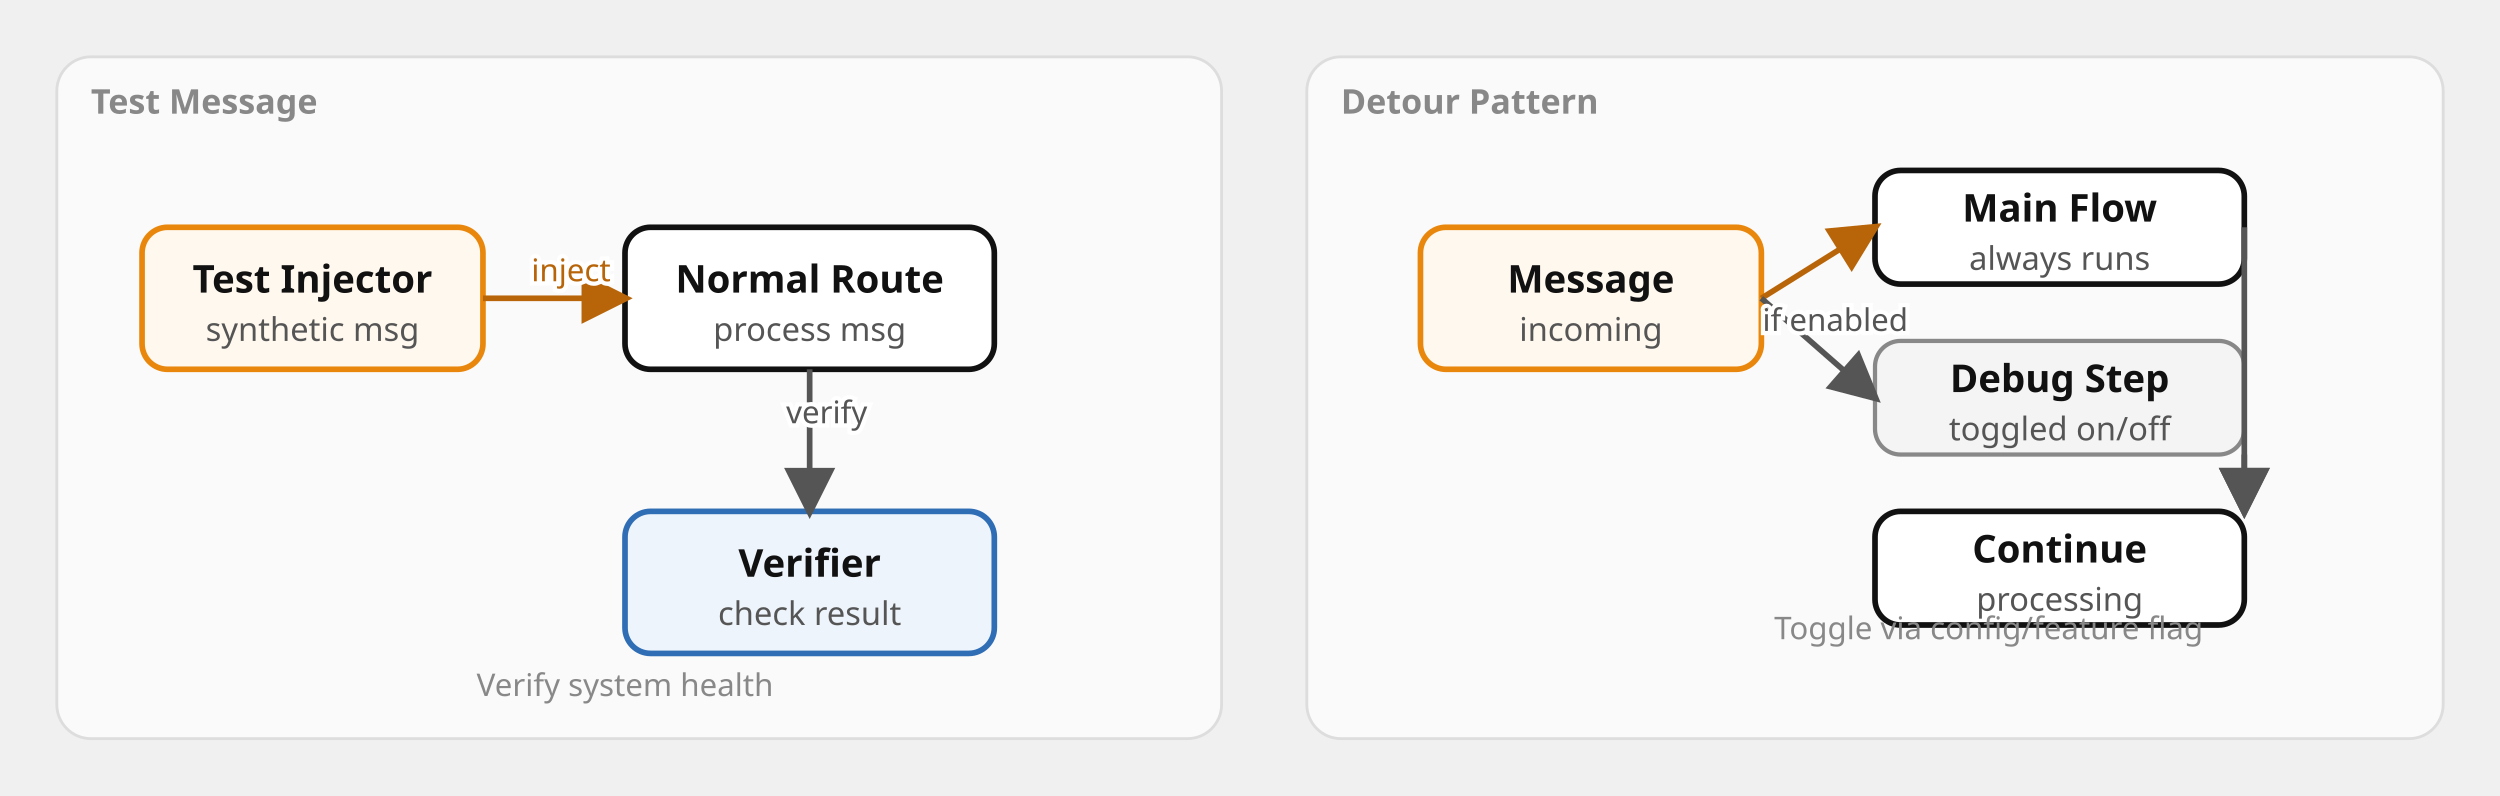
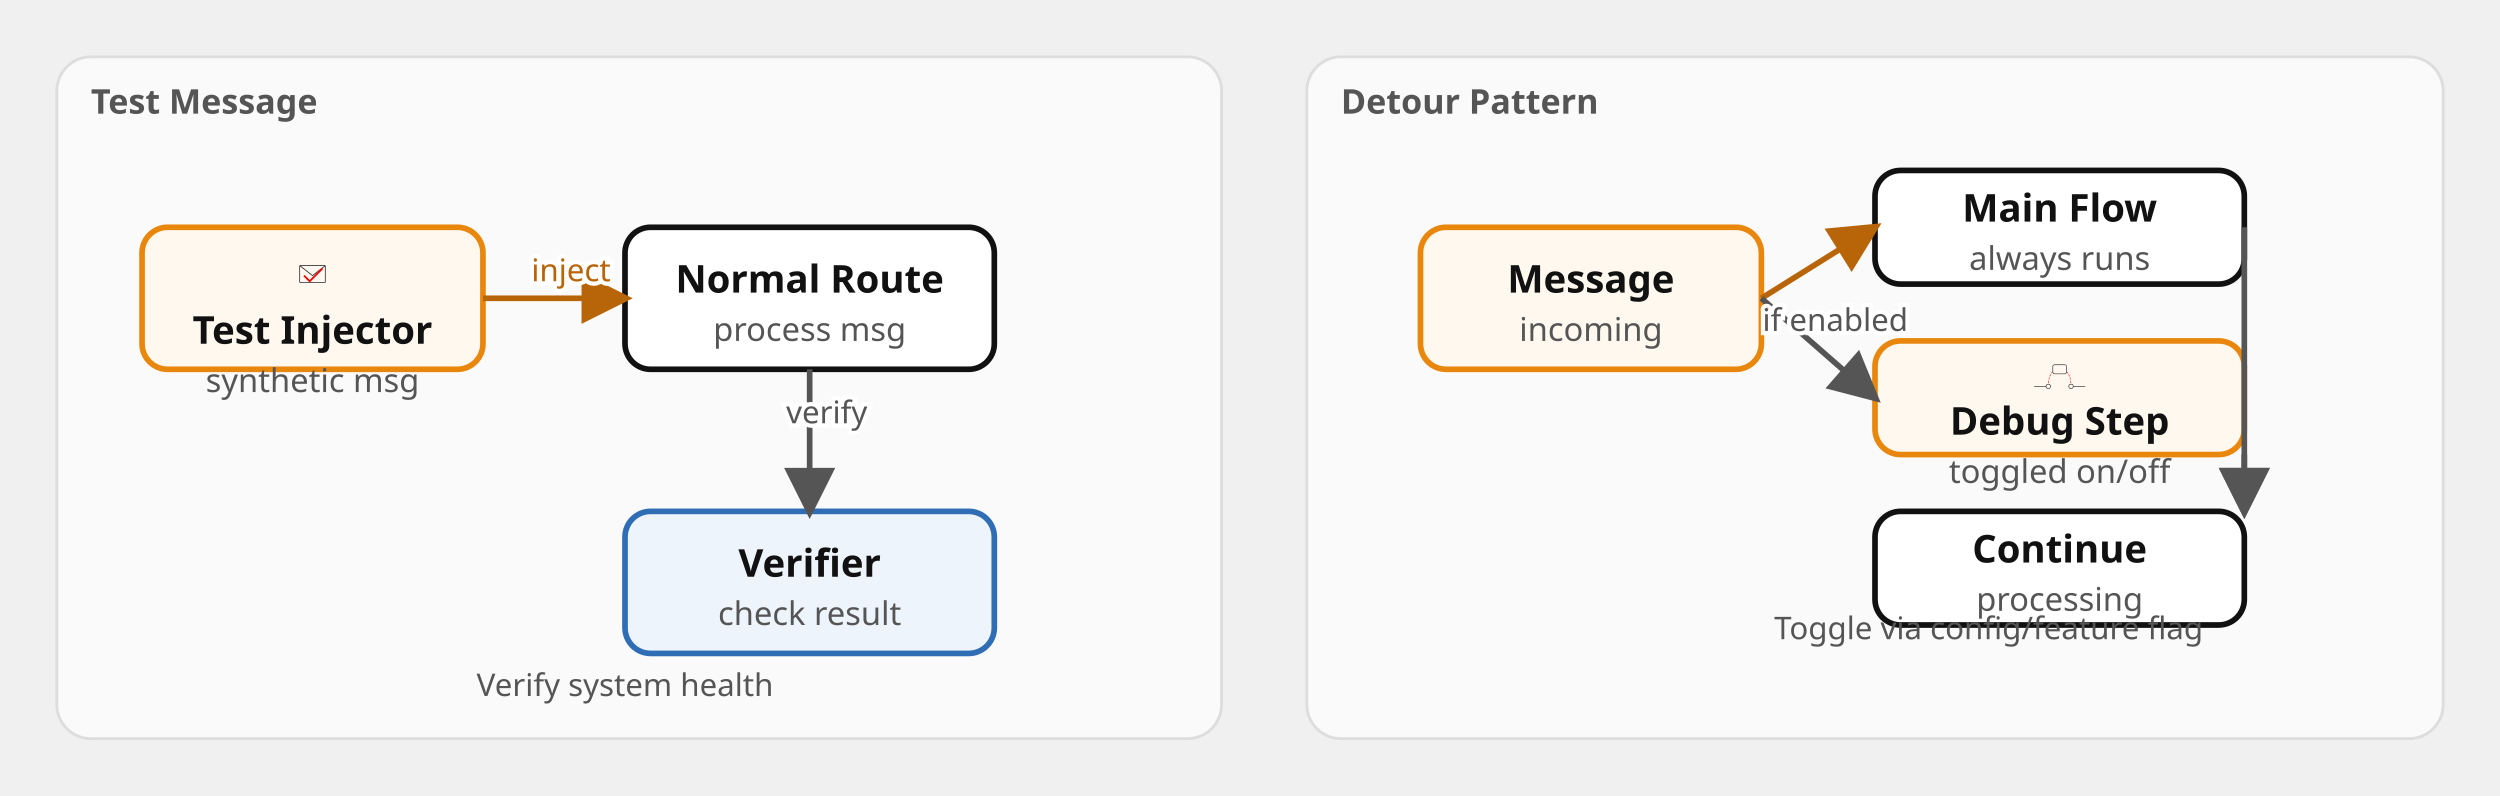
<svg xmlns="http://www.w3.org/2000/svg" viewBox="0 0 880 280" font-family="'Red Hat Text', system-ui, sans-serif" role="img">
  <defs>
    <marker id="a" viewBox="0 0 10 10" refX="8.5" refY="5" markerWidth="9" markerHeight="9" orient="auto-start-reverse">
      <path d="M0,0 L10,5 L0,10 z" fill="#555" />
    </marker>
    <marker id="am" viewBox="0 0 10 10" refX="8.5" refY="5" markerWidth="9" markerHeight="9" orient="auto-start-reverse">
      <path d="M0,0 L10,5 L0,10 z" fill="#b8650a" />
    </marker>
  </defs>
  <rect x="20" y="20" width="410" height="240" rx="12" fill="#fafafa" stroke="#ddd" />
-   <text x="32" y="40" font-size="12" font-weight="700" fill="#888">Test Message</text>
+   <text x="32" y="40" font-size="12" font-weight="700" fill="#555555">Test Message</text>
  <rect x="460" y="20" width="400" height="240" rx="12" fill="#fafafa" stroke="#ddd" />
-   <text x="472" y="40" font-size="12" font-weight="700" fill="#888">Detour Pattern</text>
+   <text x="472" y="40" font-size="12" font-weight="700" fill="#555555">Detour Pattern</text>
  <rect x="50" y="80" width="120" height="50" rx="9" fill="#fff8ef" stroke="#e8870c" stroke-width="2" />
-   <text x="110.0" y="103.0" font-size="13.5" font-weight="700" fill="#111111" text-anchor="middle">Test Injector</text>
-   <text x="110.0" y="120.0" font-size="11.5" fill="#555555" text-anchor="middle">synthetic msg</text>
+   <g transform="translate(95.0,84) scale(0.25)">
+     <rect x="42" y="38" width="36" height="24" fill="#FFF8F0" stroke="#151515" rx="1" />
+     <polyline points="42,38 60,52 78,38" fill="none" stroke="#151515" />
+     <polyline points="48,52 56,60 74,42" fill="none" stroke="#EE0000" stroke-width="2.5" />
+   </g>
+   <text x="110.0" y="121.0" font-size="13.5" font-weight="700" fill="#111111" text-anchor="middle">Test Injector</text>
+   <text x="110.0" y="138.0" font-size="11.5" fill="#555555" text-anchor="middle">synthetic msg</text>
  <rect x="220" y="80" width="130" height="50" rx="9" fill="#ffffff" stroke="#111111" stroke-width="2" />
  <text x="285.0" y="103.0" font-size="13.5" font-weight="700" fill="#111111" text-anchor="middle">Normal Route</text>
  <text x="285.0" y="120.0" font-size="11.5" fill="#555555" text-anchor="middle">process msg</text>
  <rect x="220" y="180" width="130" height="50" rx="9" fill="#eef4fb" stroke="#2f6db5" stroke-width="2" />
  <text x="285.0" y="203.0" font-size="13.5" font-weight="700" fill="#111111" text-anchor="middle">Verifier</text>
  <text x="285.0" y="220.0" font-size="11.5" fill="#555555" text-anchor="middle">check result</text>
  <rect x="500" y="80" width="120" height="50" rx="9" fill="#fff8ef" stroke="#e8870c" stroke-width="2" />
  <text x="560.0" y="103.0" font-size="13.5" font-weight="700" fill="#111111" text-anchor="middle">Message</text>
  <text x="560.0" y="120.0" font-size="11.5" fill="#555555" text-anchor="middle">incoming</text>
  <rect x="660" y="60" width="130" height="40" rx="9" fill="#ffffff" stroke="#111111" stroke-width="2" />
  <text x="725.0" y="78.0" font-size="13.5" font-weight="700" fill="#111111" text-anchor="middle">Main Flow</text>
  <text x="725.0" y="95.0" font-size="11.5" fill="#555555" text-anchor="middle">always runs</text>
-   <rect x="660" y="120" width="130" height="40" rx="9" fill="#f4f4f4" stroke="#888888" stroke-width="1.5" />
-   <text x="725.0" y="138.0" font-size="13.5" font-weight="700" fill="#111111" text-anchor="middle">Debug Step</text>
-   <text x="725.0" y="155.0" font-size="11.5" fill="#555555" text-anchor="middle">toggled on/off</text>
+   <rect x="660" y="120" width="130" height="40" rx="9" fill="#fff8ef" stroke="#e8870c" stroke-width="2" />
+   <g transform="translate(713.0,124) scale(0.2)">
+     <line x1="15" y1="60" x2="40" y2="60" stroke="#151515" />
+     <path d="M 40,60 Q 40,30 60,30 Q 80,30 80,60" fill="none" stroke="#EE0000" stroke-dasharray="4,2" />
+     <circle cx="40" cy="60" r="4" fill="#FFF8F0" stroke="#151515" />
+     <circle cx="80" cy="60" r="4" fill="#FFF8F0" stroke="#151515" />
+     <line x1="84" y1="60" x2="105" y2="60" stroke="#151515" />
+     <rect x="48" y="22" width="24" height="16" fill="#FFF8F0" stroke="#151515" rx="3" />
+   </g>
+   <text x="725.0" y="153.0" font-size="13.5" font-weight="700" fill="#111111" text-anchor="middle">Debug Step</text>
+   <text x="725.0" y="170.0" font-size="11.5" fill="#555555" text-anchor="middle">toggled on/off</text>
  <rect x="660" y="180" width="130" height="40" rx="9" fill="#ffffff" stroke="#111111" stroke-width="2" />
  <text x="725.0" y="198.0" font-size="13.5" font-weight="700" fill="#111111" text-anchor="middle">Continue</text>
  <text x="725.0" y="215.0" font-size="11.5" fill="#555555" text-anchor="middle">processing</text>
  <path d="M170,105 L220,105" fill="none" stroke="#b8650a" stroke-width="2" marker-end="url(#am)" />
  <text x="201.0" y="99.0" font-size="11" fill="#ffffff" stroke="#ffffff" stroke-width="3" paint-order="stroke" text-anchor="middle">inject</text>
  <text x="201.0" y="99.0" font-size="11" fill="#b8650a" text-anchor="middle">inject</text>
  <path d="M285,130 L285,180" fill="none" stroke="#555" stroke-width="2" marker-end="url(#a)" />
  <text x="291.0" y="149.0" font-size="11" fill="#ffffff" stroke="#ffffff" stroke-width="3" paint-order="stroke" text-anchor="middle">verify</text>
  <text x="291.0" y="149.0" font-size="11" fill="#555" text-anchor="middle">verify</text>
  <path d="M620,105 L660,80" fill="none" stroke="#b8650a" stroke-width="2" marker-end="url(#am)" />
  <path d="M620,105 L660,140" fill="none" stroke="#555" stroke-width="2" marker-end="url(#a)" />
  <text x="646.0" y="116.5" font-size="11" fill="#ffffff" stroke="#ffffff" stroke-width="3" paint-order="stroke" text-anchor="middle">if enabled</text>
  <text x="646.0" y="116.5" font-size="11" fill="#555" text-anchor="middle">if enabled</text>
  <path d="M790,80 L790,180" fill="none" stroke="#555" stroke-width="2" marker-end="url(#a)" />
  <path d="M790,160 L790,180" fill="none" stroke="#555" stroke-width="2" marker-end="url(#a)" />
-   <text x="220" y="245" font-size="11" fill="#888" text-anchor="middle">Verify system health</text>
-   <text x="700" y="225" font-size="11" fill="#888" text-anchor="middle">Toggle via config/feature flag</text>
+   <text x="220" y="245" font-size="11" fill="#555555" text-anchor="middle">Verify system health</text>
+   <text x="700" y="225" font-size="11" fill="#555555" text-anchor="middle">Toggle via config/feature flag</text>
</svg>
